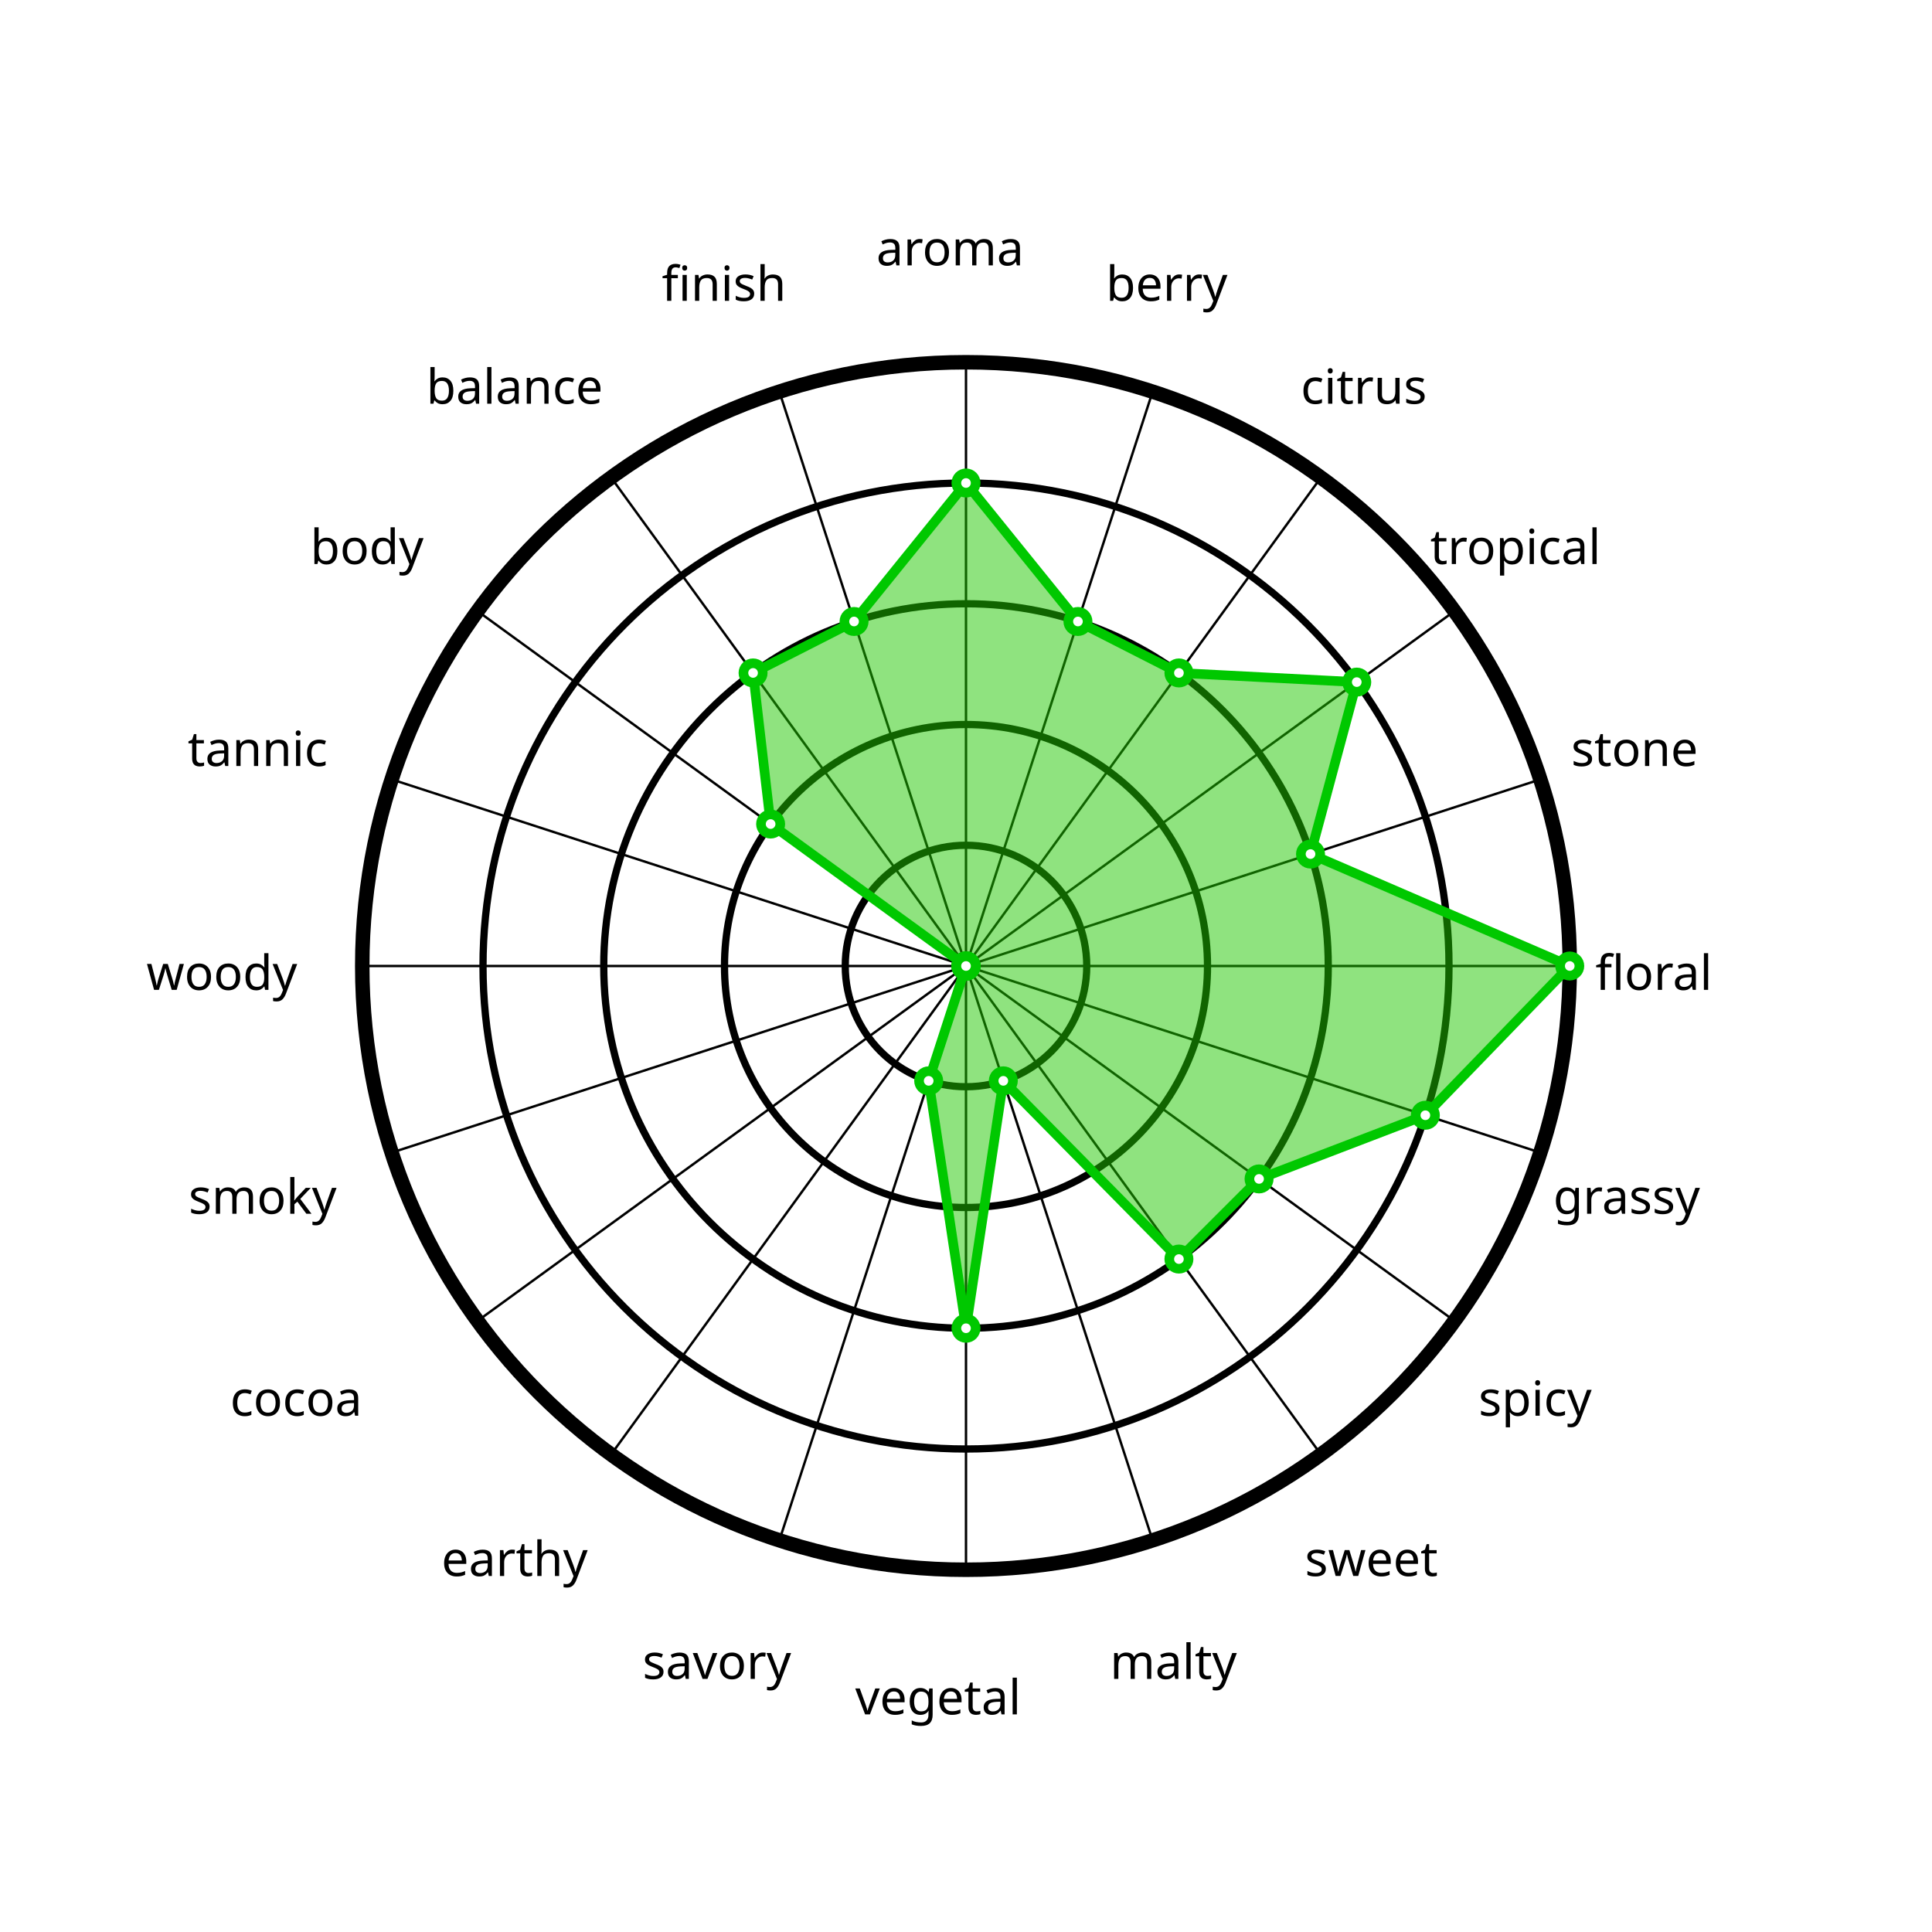
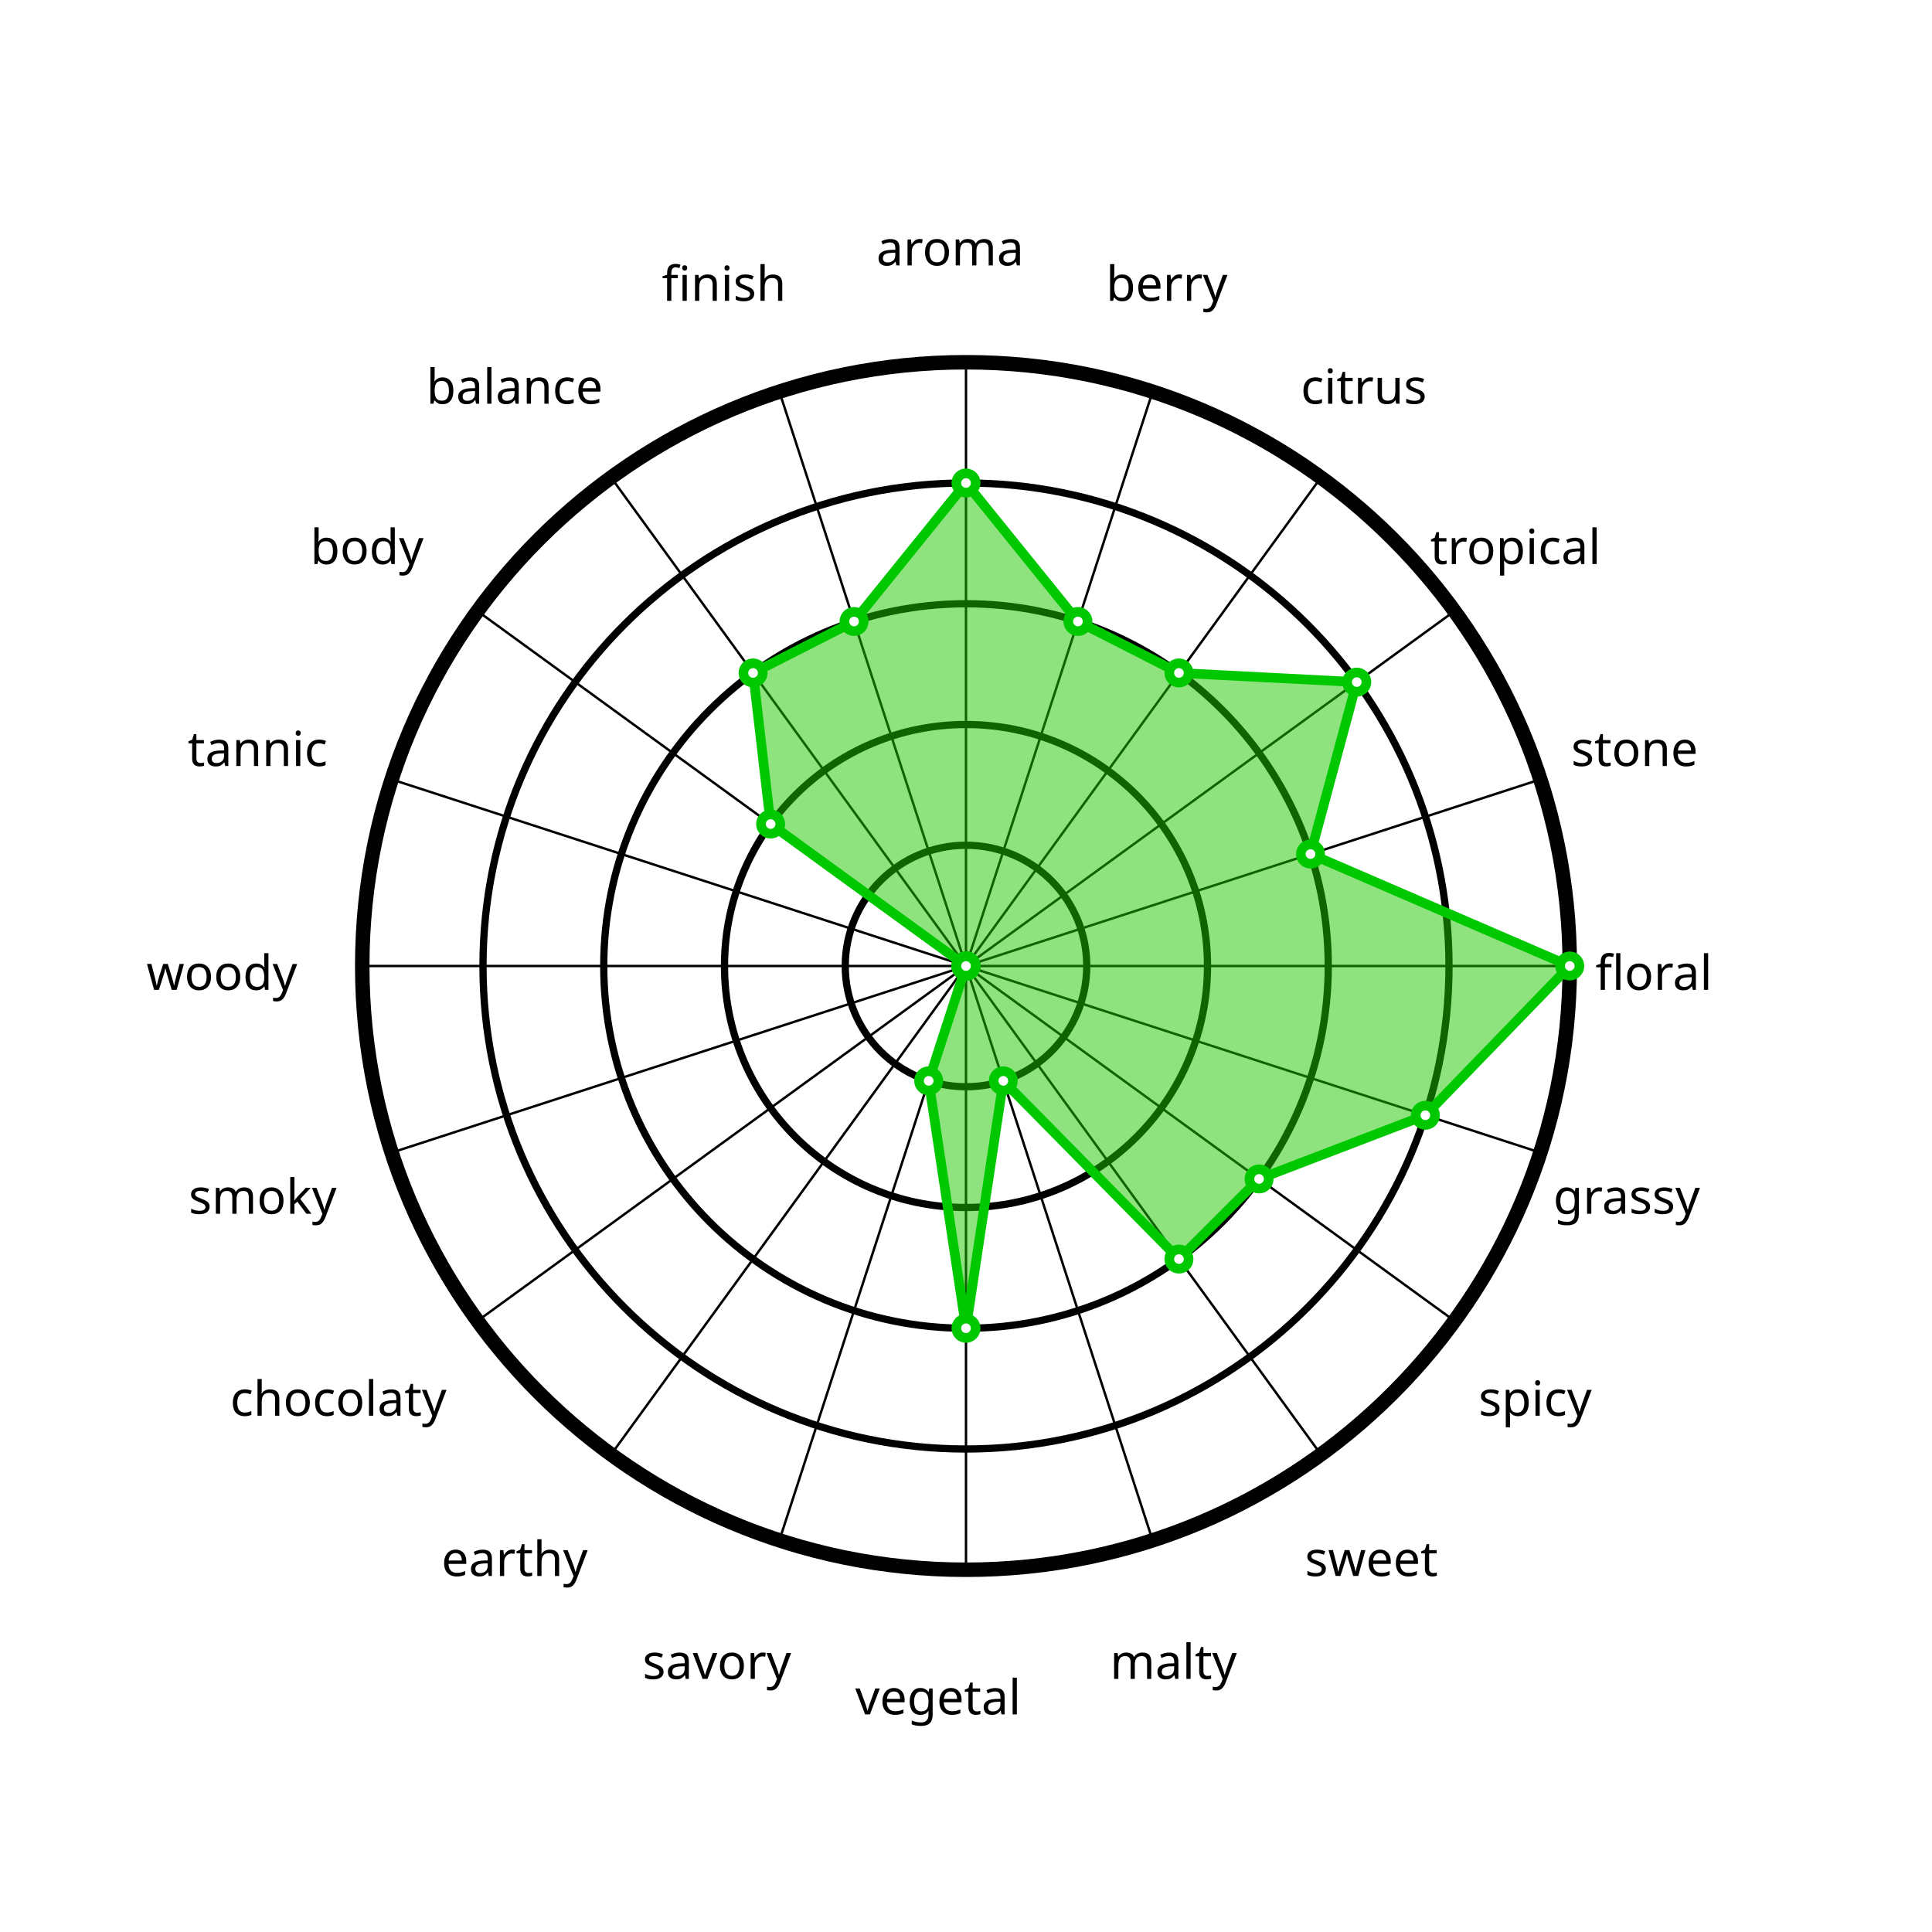
<svg xmlns="http://www.w3.org/2000/svg" id="d3wheel" class="wheel-container__flavor-wheel" viewBox="-400 -400 800 800" version="1.1" baseProfile="full" style="block-size:850px;height:850px;inline-size:850px;perspective-origin:425px 425px;transform-origin:425px 425px;width:850px;">
  <g class="flavor-wheel__ring-grid" style="block-size:auto;height:auto;inline-size:auto;overflow-block:visible;overflow-inline:visible;overflow-x:visible;overflow-y:visible;perspective-origin:400px 400px;transform-origin:0px 0px;width:auto;">
    <circle cx="0" cy="0" r="50" class="ring-grid__circle" style="block-size:auto;fill:none;height:auto;inline-size:auto;overflow-block:visible;overflow-inline:visible;overflow-x:visible;overflow-y:visible;perspective-origin:400px 400px;r:50px;stroke:rgb(0, 0, 0);stroke-width:3px;transform-origin:0px 0px;user-select:none;width:auto;" />
    <circle cx="0" cy="0" r="100" class="ring-grid__circle" style="block-size:auto;fill:none;height:auto;inline-size:auto;overflow-block:visible;overflow-inline:visible;overflow-x:visible;overflow-y:visible;perspective-origin:400px 400px;r:100px;stroke:rgb(0, 0, 0);stroke-width:3px;transform-origin:0px 0px;user-select:none;width:auto;" />
    <circle cx="0" cy="0" r="150" class="ring-grid__circle" style="block-size:auto;fill:none;height:auto;inline-size:auto;overflow-block:visible;overflow-inline:visible;overflow-x:visible;overflow-y:visible;perspective-origin:400px 400px;r:150px;stroke:rgb(0, 0, 0);stroke-width:3px;transform-origin:0px 0px;user-select:none;width:auto;" />
    <circle cx="0" cy="0" r="200" class="ring-grid__circle" style="block-size:auto;fill:none;height:auto;inline-size:auto;overflow-block:visible;overflow-inline:visible;overflow-x:visible;overflow-y:visible;perspective-origin:400px 400px;r:200px;stroke:rgb(0, 0, 0);stroke-width:3px;transform-origin:0px 0px;user-select:none;width:auto;" />
    <circle cx="0" cy="0" r="250" class="ring-grid__circle" style="block-size:auto;fill:none;height:auto;inline-size:auto;overflow-block:visible;overflow-inline:visible;overflow-x:visible;overflow-y:visible;perspective-origin:400px 400px;r:250px;stroke:rgb(0, 0, 0);stroke-width:6px;transform-origin:0px 0px;user-select:none;width:auto;" />
  </g>
  <g class="flavor-wheel__ray-grid" style="block-size:auto;height:auto;inline-size:auto;overflow-block:visible;overflow-inline:visible;overflow-x:visible;overflow-y:visible;perspective-origin:400px 400px;transform-origin:0px 0px;width:auto;">
    <line x1="0" y1="0" x2="250" y2="0" class="ray-grid__ray" style="block-size:auto;height:auto;inline-size:auto;overflow-block:visible;overflow-inline:visible;overflow-x:visible;overflow-y:visible;perspective-origin:400px 400px;stroke:rgb(0, 0, 0);transform-origin:0px 0px;user-select:none;width:auto;" />
    <line x1="0" y1="0" x2="237.764" y2="-77.254" class="ray-grid__ray" style="block-size:auto;height:auto;inline-size:auto;overflow-block:visible;overflow-inline:visible;overflow-x:visible;overflow-y:visible;perspective-origin:400px 400px;stroke:rgb(0, 0, 0);transform-origin:0px 0px;user-select:none;width:auto;" />
    <line x1="0" y1="0" x2="202.254" y2="-146.946" class="ray-grid__ray" style="block-size:auto;height:auto;inline-size:auto;overflow-block:visible;overflow-inline:visible;overflow-x:visible;overflow-y:visible;perspective-origin:400px 400px;stroke:rgb(0, 0, 0);transform-origin:0px 0px;user-select:none;width:auto;" />
    <line x1="0" y1="0" x2="146.946" y2="-202.254" class="ray-grid__ray" style="block-size:auto;height:auto;inline-size:auto;overflow-block:visible;overflow-inline:visible;overflow-x:visible;overflow-y:visible;perspective-origin:400px 400px;stroke:rgb(0, 0, 0);transform-origin:0px 0px;user-select:none;width:auto;" />
    <line x1="0" y1="0" x2="77.254" y2="-237.764" class="ray-grid__ray" style="block-size:auto;height:auto;inline-size:auto;overflow-block:visible;overflow-inline:visible;overflow-x:visible;overflow-y:visible;perspective-origin:400px 400px;stroke:rgb(0, 0, 0);transform-origin:0px 0px;user-select:none;width:auto;" />
    <line x1="0" y1="0" x2="1.5308084989341916e-14" y2="-250" class="ray-grid__ray" style="block-size:auto;height:auto;inline-size:auto;overflow-block:visible;overflow-inline:visible;overflow-x:visible;overflow-y:visible;perspective-origin:400px 400px;stroke:rgb(0, 0, 0);transform-origin:0px 0px;user-select:none;width:auto;" />
    <line x1="0" y1="0" x2="-77.254" y2="-237.764" class="ray-grid__ray" style="block-size:auto;height:auto;inline-size:auto;overflow-block:visible;overflow-inline:visible;overflow-x:visible;overflow-y:visible;perspective-origin:400px 400px;stroke:rgb(0, 0, 0);transform-origin:0px 0px;user-select:none;width:auto;" />
    <line x1="0" y1="0" x2="-146.946" y2="-202.254" class="ray-grid__ray" style="block-size:auto;height:auto;inline-size:auto;overflow-block:visible;overflow-inline:visible;overflow-x:visible;overflow-y:visible;perspective-origin:400px 400px;stroke:rgb(0, 0, 0);transform-origin:0px 0px;user-select:none;width:auto;" />
    <line x1="0" y1="0" x2="-202.254" y2="-146.946" class="ray-grid__ray" style="block-size:auto;height:auto;inline-size:auto;overflow-block:visible;overflow-inline:visible;overflow-x:visible;overflow-y:visible;perspective-origin:400px 400px;stroke:rgb(0, 0, 0);transform-origin:0px 0px;user-select:none;width:auto;" />
    <line x1="0" y1="0" x2="-237.764" y2="-77.254" class="ray-grid__ray" style="block-size:auto;height:auto;inline-size:auto;overflow-block:visible;overflow-inline:visible;overflow-x:visible;overflow-y:visible;perspective-origin:400px 400px;stroke:rgb(0, 0, 0);transform-origin:0px 0px;user-select:none;width:auto;" />
    <line x1="0" y1="0" x2="-250" y2="-3.061616997868383e-14" class="ray-grid__ray" style="block-size:auto;height:auto;inline-size:auto;overflow-block:visible;overflow-inline:visible;overflow-x:visible;overflow-y:visible;perspective-origin:400px 400px;stroke:rgb(0, 0, 0);transform-origin:0px 0px;user-select:none;width:auto;" />
    <line x1="0" y1="0" x2="-237.764" y2="77.254" class="ray-grid__ray" style="block-size:auto;height:auto;inline-size:auto;overflow-block:visible;overflow-inline:visible;overflow-x:visible;overflow-y:visible;perspective-origin:400px 400px;stroke:rgb(0, 0, 0);transform-origin:0px 0px;user-select:none;width:auto;" />
    <line x1="0" y1="0" x2="-202.254" y2="146.946" class="ray-grid__ray" style="block-size:auto;height:auto;inline-size:auto;overflow-block:visible;overflow-inline:visible;overflow-x:visible;overflow-y:visible;perspective-origin:400px 400px;stroke:rgb(0, 0, 0);transform-origin:0px 0px;user-select:none;width:auto;" />
    <line x1="0" y1="0" x2="-146.946" y2="202.254" class="ray-grid__ray" style="block-size:auto;height:auto;inline-size:auto;overflow-block:visible;overflow-inline:visible;overflow-x:visible;overflow-y:visible;perspective-origin:400px 400px;stroke:rgb(0, 0, 0);transform-origin:0px 0px;user-select:none;width:auto;" />
    <line x1="0" y1="0" x2="-77.254" y2="237.764" class="ray-grid__ray" style="block-size:auto;height:auto;inline-size:auto;overflow-block:visible;overflow-inline:visible;overflow-x:visible;overflow-y:visible;perspective-origin:400px 400px;stroke:rgb(0, 0, 0);transform-origin:0px 0px;user-select:none;width:auto;" />
    <line x1="0" y1="0" x2="-4.5924254968025744e-14" y2="250" class="ray-grid__ray" style="block-size:auto;height:auto;inline-size:auto;overflow-block:visible;overflow-inline:visible;overflow-x:visible;overflow-y:visible;perspective-origin:400px 400px;stroke:rgb(0, 0, 0);transform-origin:0px 0px;user-select:none;width:auto;" />
    <line x1="0" y1="0" x2="77.254" y2="237.764" class="ray-grid__ray" style="block-size:auto;height:auto;inline-size:auto;overflow-block:visible;overflow-inline:visible;overflow-x:visible;overflow-y:visible;perspective-origin:400px 400px;stroke:rgb(0, 0, 0);transform-origin:0px 0px;user-select:none;width:auto;" />
    <line x1="0" y1="0" x2="146.946" y2="202.254" class="ray-grid__ray" style="block-size:auto;height:auto;inline-size:auto;overflow-block:visible;overflow-inline:visible;overflow-x:visible;overflow-y:visible;perspective-origin:400px 400px;stroke:rgb(0, 0, 0);transform-origin:0px 0px;user-select:none;width:auto;" />
    <line x1="0" y1="0" x2="202.254" y2="146.946" class="ray-grid__ray" style="block-size:auto;height:auto;inline-size:auto;overflow-block:visible;overflow-inline:visible;overflow-x:visible;overflow-y:visible;perspective-origin:400px 400px;stroke:rgb(0, 0, 0);transform-origin:0px 0px;user-select:none;width:auto;" />
    <line x1="0" y1="0" x2="237.764" y2="77.254" class="ray-grid__ray" style="block-size:auto;height:auto;inline-size:auto;overflow-block:visible;overflow-inline:visible;overflow-x:visible;overflow-y:visible;perspective-origin:400px 400px;stroke:rgb(0, 0, 0);transform-origin:0px 0px;user-select:none;width:auto;" />
  </g>
  <g class="flavor-wheel__flavor-labels" style="block-size:auto;height:auto;inline-size:auto;overflow-block:visible;overflow-inline:visible;overflow-x:visible;overflow-y:visible;perspective-origin:400px 400px;transform-origin:0px 0px;width:auto;">
    <text class="flavor-labels__label" x="260.627" y="-10.118" style="block-size:auto;font-family:sans-serif;font-size:20px;height:auto;inline-size:auto;overflow-block:visible;overflow-inline:visible;overflow-x:visible;overflow-y:visible;perspective-origin:400px 400px;text-transform:uppercase;transform-origin:0px 0px;width:auto;">
      <tspan class="label__line" x="260.627" dy="1em" style="block-size:auto;font-family:sans-serif;font-size:20px;height:auto;inline-size:auto;overflow-block:visible;overflow-inline:visible;overflow-x:visible;overflow-y:visible;perspective-origin:41.333px 10.75px;text-transform:uppercase;transform-origin:0px 0px;width:auto;">floral</tspan>
    </text>
    <text class="flavor-labels__label" x="250.572" y="-102.823" style="block-size:auto;font-family:sans-serif;font-size:20px;height:auto;inline-size:auto;overflow-block:visible;overflow-inline:visible;overflow-x:visible;overflow-y:visible;perspective-origin:400px 400px;text-transform:uppercase;transform-origin:0px 0px;width:auto;">
      <tspan class="label__line" x="250.572" dy="1em" style="block-size:auto;font-family:sans-serif;font-size:20px;height:auto;inline-size:auto;overflow-block:visible;overflow-inline:visible;overflow-x:visible;overflow-y:visible;perspective-origin:36.417px 10.75px;text-transform:uppercase;transform-origin:0px 0px;width:auto;">stone</tspan>
    </text>
    <text class="flavor-labels__label" x="192.227" y="-186.453" style="block-size:auto;font-family:sans-serif;font-size:20px;height:auto;inline-size:auto;overflow-block:visible;overflow-inline:visible;overflow-x:visible;overflow-y:visible;perspective-origin:400px 400px;text-transform:uppercase;transform-origin:0px 0px;width:auto;">
      <tspan class="label__line" x="192.227" dy="1em" style="block-size:auto;font-family:sans-serif;font-size:20px;height:auto;inline-size:auto;overflow-block:visible;overflow-inline:visible;overflow-x:visible;overflow-y:visible;perspective-origin:53.133px 10.75px;text-transform:uppercase;transform-origin:0px 0px;width:auto;">tropical</tspan>
    </text>
    <text class="flavor-labels__label" x="138.641" y="-252.823" style="block-size:auto;font-family:sans-serif;font-size:20px;height:auto;inline-size:auto;overflow-block:visible;overflow-inline:visible;overflow-x:visible;overflow-y:visible;perspective-origin:400px 400px;text-transform:uppercase;transform-origin:0px 0px;width:auto;">
      <tspan class="label__line" x="138.641" dy="1em" style="block-size:auto;font-family:sans-serif;font-size:20px;height:auto;inline-size:auto;overflow-block:visible;overflow-inline:visible;overflow-x:visible;overflow-y:visible;perspective-origin:39.55px 10.75px;text-transform:uppercase;transform-origin:0px 0px;width:auto;">citrus</tspan>
    </text>
    <text class="flavor-labels__label" x="57.96" y="-295.435" style="block-size:auto;font-family:sans-serif;font-size:20px;height:auto;inline-size:auto;overflow-block:visible;overflow-inline:visible;overflow-x:visible;overflow-y:visible;perspective-origin:400px 400px;text-transform:uppercase;transform-origin:0px 0px;width:auto;">
      <tspan class="label__line" x="57.96" dy="1em" style="block-size:auto;font-family:sans-serif;font-size:20px;height:auto;inline-size:auto;overflow-block:visible;overflow-inline:visible;overflow-x:visible;overflow-y:visible;perspective-origin:36.417px 10.75px;text-transform:uppercase;transform-origin:0px 0px;width:auto;">berry</tspan>
    </text>
    <text class="flavor-labels__label" x="-37.137" y="-310.118" style="block-size:auto;font-family:sans-serif;font-size:20px;height:auto;inline-size:auto;overflow-block:visible;overflow-inline:visible;overflow-x:visible;overflow-y:visible;perspective-origin:400px 400px;text-transform:uppercase;transform-origin:0px 0px;width:auto;">
      <tspan class="label__line" x="-37.137" dy="1em" style="block-size:auto;font-family:sans-serif;font-size:20px;height:auto;inline-size:auto;overflow-block:visible;overflow-inline:visible;overflow-x:visible;overflow-y:visible;perspective-origin:38.958px 10.75px;text-transform:uppercase;transform-origin:0px 0px;width:auto;">aroma</tspan>
    </text>
    <text class="flavor-labels__label" x="-125.952" y="-295.435" style="block-size:auto;font-family:sans-serif;font-size:20px;height:auto;inline-size:auto;overflow-block:visible;overflow-inline:visible;overflow-x:visible;overflow-y:visible;perspective-origin:400px 400px;text-transform:uppercase;transform-origin:0px 0px;width:auto;">
      <tspan class="label__line" x="-125.952" dy="1em" style="block-size:auto;font-family:sans-serif;font-size:20px;height:auto;inline-size:auto;overflow-block:visible;overflow-inline:visible;overflow-x:visible;overflow-y:visible;perspective-origin:34.825px 10.75px;text-transform:uppercase;transform-origin:0px 0px;width:auto;">finish</tspan>
    </text>
    <text class="flavor-labels__label" x="-223.481" y="-252.823" style="block-size:auto;font-family:sans-serif;font-size:20px;height:auto;inline-size:auto;overflow-block:visible;overflow-inline:visible;overflow-x:visible;overflow-y:visible;perspective-origin:400px 400px;text-transform:uppercase;transform-origin:0px 0px;width:auto;">
      <tspan class="label__line" x="-223.481" dy="1em" style="block-size:auto;font-family:sans-serif;font-size:20px;height:auto;inline-size:auto;overflow-block:visible;overflow-inline:visible;overflow-x:visible;overflow-y:visible;perspective-origin:49.592px 10.75px;text-transform:uppercase;transform-origin:0px 0px;width:auto;">balance</tspan>
    </text>
    <text class="flavor-labels__label" x="-271.513" y="-186.453" style="block-size:auto;font-family:sans-serif;font-size:20px;height:auto;inline-size:auto;overflow-block:visible;overflow-inline:visible;overflow-x:visible;overflow-y:visible;perspective-origin:400px 400px;text-transform:uppercase;transform-origin:0px 0px;width:auto;">
      <tspan class="label__line" x="-271.513" dy="1em" style="block-size:auto;font-family:sans-serif;font-size:20px;height:auto;inline-size:auto;overflow-block:visible;overflow-inline:visible;overflow-x:visible;overflow-y:visible;perspective-origin:30.108px 10.75px;text-transform:uppercase;transform-origin:0px 0px;width:auto;">body</tspan>
    </text>
    <text class="flavor-labels__label" x="-322.274" y="-102.823" style="block-size:auto;font-family:sans-serif;font-size:20px;height:auto;inline-size:auto;overflow-block:visible;overflow-inline:visible;overflow-x:visible;overflow-y:visible;perspective-origin:400px 400px;text-transform:uppercase;transform-origin:0px 0px;width:auto;">
      <tspan class="label__line" x="-322.274" dy="1em" style="block-size:auto;font-family:sans-serif;font-size:20px;height:auto;inline-size:auto;overflow-block:visible;overflow-inline:visible;overflow-x:visible;overflow-y:visible;perspective-origin:38.767px 10.75px;text-transform:uppercase;transform-origin:0px 0px;width:auto;">tannic</tspan>
    </text>
    <text class="flavor-labels__label" x="-339.357" y="-10.118" style="block-size:auto;font-family:sans-serif;font-size:20px;height:auto;inline-size:auto;overflow-block:visible;overflow-inline:visible;overflow-x:visible;overflow-y:visible;perspective-origin:400px 400px;text-transform:uppercase;transform-origin:0px 0px;width:auto;">
      <tspan class="label__line" x="-339.357" dy="1em" style="block-size:auto;font-family:sans-serif;font-size:20px;height:auto;inline-size:auto;overflow-block:visible;overflow-inline:visible;overflow-x:visible;overflow-y:visible;perspective-origin:41.317px 10.75px;text-transform:uppercase;transform-origin:0px 0px;width:auto;">woody</tspan>
    </text>
    <text class="flavor-labels__label" x="-321.897" y="82.587" style="block-size:auto;font-family:sans-serif;font-size:20px;height:auto;inline-size:auto;overflow-block:visible;overflow-inline:visible;overflow-x:visible;overflow-y:visible;perspective-origin:400px 400px;text-transform:uppercase;transform-origin:0px 0px;width:auto;">
      <tspan class="label__line" x="-321.897" dy="1em" style="block-size:auto;font-family:sans-serif;font-size:20px;height:auto;inline-size:auto;overflow-block:visible;overflow-inline:visible;overflow-x:visible;overflow-y:visible;perspective-origin:38.367px 10.75px;text-transform:uppercase;transform-origin:0px 0px;width:auto;">smoky</tspan>
    </text>
    <text class="flavor-labels__label" x="-304.674" y="166.218" style="block-size:auto;font-family:sans-serif;font-size:20px;height:auto;inline-size:auto;overflow-block:visible;overflow-inline:visible;overflow-x:visible;overflow-y:visible;perspective-origin:400px 400px;text-transform:uppercase;transform-origin:0px 0px;width:auto;">
-       <tspan class="label__line" x="-304.674" dy="1em" style="block-size:auto;font-family:sans-serif;font-size:20px;height:auto;inline-size:auto;overflow-block:visible;overflow-inline:visible;overflow-x:visible;overflow-y:visible;perspective-origin:65.342px 10.75px;text-transform:uppercase;transform-origin:0px 0px;width:auto;">cocoa</tspan>
+       <tspan class="label__line" x="-304.674" dy="1em" style="block-size:auto;font-family:sans-serif;font-size:20px;height:auto;inline-size:auto;overflow-block:visible;overflow-inline:visible;overflow-x:visible;overflow-y:visible;perspective-origin:65.342px 10.75px;text-transform:uppercase;transform-origin:0px 0px;width:auto;">chocolaty</tspan>
    </text>
    <text class="flavor-labels__label" x="-217.19" y="232.587" style="block-size:auto;font-family:sans-serif;font-size:20px;height:auto;inline-size:auto;overflow-block:visible;overflow-inline:visible;overflow-x:visible;overflow-y:visible;perspective-origin:400px 400px;text-transform:uppercase;transform-origin:0px 0px;width:auto;">
      <tspan class="label__line" x="-217.19" dy="1em" style="block-size:auto;font-family:sans-serif;font-size:20px;height:auto;inline-size:auto;overflow-block:visible;overflow-inline:visible;overflow-x:visible;overflow-y:visible;perspective-origin:42.908px 10.75px;text-transform:uppercase;transform-origin:0px 0px;width:auto;">earthy</tspan>
    </text>
    <text class="flavor-labels__label" x="-133.936" y="275.199" style="block-size:auto;font-family:sans-serif;font-size:20px;height:auto;inline-size:auto;overflow-block:visible;overflow-inline:visible;overflow-x:visible;overflow-y:visible;perspective-origin:400px 400px;text-transform:uppercase;transform-origin:0px 0px;width:auto;">
      <tspan class="label__line" x="-133.936" dy="1em" style="block-size:auto;font-family:sans-serif;font-size:20px;height:auto;inline-size:auto;overflow-block:visible;overflow-inline:visible;overflow-x:visible;overflow-y:visible;perspective-origin:43.308px 10.75px;text-transform:uppercase;transform-origin:0px 0px;width:auto;">savory</tspan>
    </text>
    <text class="flavor-labels__label" x="-45.851" y="289.882" style="block-size:auto;font-family:sans-serif;font-size:20px;height:auto;inline-size:auto;overflow-block:visible;overflow-inline:visible;overflow-x:visible;overflow-y:visible;perspective-origin:400px 400px;text-transform:uppercase;transform-origin:0px 0px;width:auto;">
      <tspan class="label__line" x="-45.851" dy="1em" style="block-size:auto;font-family:sans-serif;font-size:20px;height:auto;inline-size:auto;overflow-block:visible;overflow-inline:visible;overflow-x:visible;overflow-y:visible;perspective-origin:48.217px 10.75px;text-transform:uppercase;transform-origin:0px 0px;width:auto;">vegetal</tspan>
    </text>
    <text class="flavor-labels__label" x="59.638" y="275.199" style="block-size:auto;font-family:sans-serif;font-size:20px;height:auto;inline-size:auto;overflow-block:visible;overflow-inline:visible;overflow-x:visible;overflow-y:visible;perspective-origin:400px 400px;text-transform:uppercase;transform-origin:0px 0px;width:auto;">
      <tspan class="label__line" x="59.638" dy="1em" style="block-size:auto;font-family:sans-serif;font-size:20px;height:auto;inline-size:auto;overflow-block:visible;overflow-inline:visible;overflow-x:visible;overflow-y:visible;perspective-origin:34.633px 10.75px;text-transform:uppercase;transform-origin:0px 0px;width:auto;">malty</tspan>
    </text>
    <text class="flavor-labels__label" x="140.32" y="232.587" style="block-size:auto;font-family:sans-serif;font-size:20px;height:auto;inline-size:auto;overflow-block:visible;overflow-inline:visible;overflow-x:visible;overflow-y:visible;perspective-origin:400px 400px;text-transform:uppercase;transform-origin:0px 0px;width:auto;">
      <tspan class="label__line" x="140.32" dy="1em" style="block-size:auto;font-family:sans-serif;font-size:20px;height:auto;inline-size:auto;overflow-block:visible;overflow-inline:visible;overflow-x:visible;overflow-y:visible;perspective-origin:37.767px 10.75px;text-transform:uppercase;transform-origin:0px 0px;width:auto;">sweet</tspan>
    </text>
    <text class="flavor-labels__label" x="212.235" y="166.218" style="block-size:auto;font-family:sans-serif;font-size:20px;height:auto;inline-size:auto;overflow-block:visible;overflow-inline:visible;overflow-x:visible;overflow-y:visible;perspective-origin:400px 400px;text-transform:uppercase;transform-origin:0px 0px;width:auto;">
      <tspan class="label__line" x="212.235" dy="1em" style="block-size:auto;font-family:sans-serif;font-size:20px;height:auto;inline-size:auto;overflow-block:visible;overflow-inline:visible;overflow-x:visible;overflow-y:visible;perspective-origin:31.875px 10.75px;text-transform:uppercase;transform-origin:0px 0px;width:auto;">spicy</tspan>
    </text>
    <text class="flavor-labels__label" x="243.176" y="82.587" style="block-size:auto;font-family:sans-serif;font-size:20px;height:auto;inline-size:auto;overflow-block:visible;overflow-inline:visible;overflow-x:visible;overflow-y:visible;perspective-origin:400px 400px;text-transform:uppercase;transform-origin:0px 0px;width:auto;">
      <tspan class="label__line" x="243.176" dy="1em" style="block-size:auto;font-family:sans-serif;font-size:20px;height:auto;inline-size:auto;overflow-block:visible;overflow-inline:visible;overflow-x:visible;overflow-y:visible;perspective-origin:44.275px 10.75px;text-transform:uppercase;transform-origin:0px 0px;width:auto;">grassy</tspan>
    </text>
  </g>
  <g class="flavor-wheel__data-polyline" style="block-size:auto;height:auto;inline-size:auto;overflow-block:visible;overflow-inline:visible;overflow-x:visible;overflow-y:visible;perspective-origin:400px 400px;transform-origin:0px 0px;width:auto;">
    <path class="data-polyline__path" d="M250,0L142.658,-46.353L161.803,-117.557L88.168,-121.353L46.353,-142.658L1.2246467991473532e-14,-200L-46.353,-142.658L-88.168,-121.353L-80.902,-58.779L0,0L0,0L0,0L0,0L0,0L-15.451,47.553L-2.7554552980815446e-14,150L15.451,47.553L88.168,121.353L121.353,88.168L190.211,61.803L250,0" style="block-size:auto;d:path(&quot;M 250 0 L 142.658 -46.353 L 161.803 -117.557 L 88.168 -121.353 L 46.353 -142.658 L 1.22465e-14 -200 L -46.353 -142.658 L -88.168 -121.353 L -80.902 -58.779 L 0 0 L 0 0 L 0 0 L 0 0 L 0 0 L -15.451 47.553 L -2.75546e-14 150 L 15.451 47.553 L 88.168 121.353 L 121.353 88.168 L 190.211 61.803 L 250 0&quot;);fill:rgba(32, 200, 0, 0.5);height:auto;inline-size:auto;overflow-block:visible;overflow-inline:visible;overflow-x:visible;overflow-y:visible;perspective-origin:400px 400px;stroke:rgb(0, 200, 0);stroke-width:4px;transform-origin:0px 0px;user-select:none;width:auto;" />
  </g>
  <g class="flavor-wheel__data-points" style="block-size:auto;height:auto;inline-size:auto;overflow-block:visible;overflow-inline:visible;overflow-x:visible;overflow-y:visible;perspective-origin:400px 400px;transform-origin:0px 0px;width:auto;">
    <g class="data-points__point-group" style="block-size:auto;height:auto;inline-size:auto;overflow-block:visible;overflow-inline:visible;overflow-x:visible;overflow-y:visible;perspective-origin:400px 400px;transform-origin:0px 0px;width:auto;">
      <circle class="data-points__point" r="4" cx="250" cy="0" style="block-size:auto;cx:250px;fill:rgb(255, 255, 255);height:auto;inline-size:auto;overflow-block:visible;overflow-inline:visible;overflow-x:visible;overflow-y:visible;perspective-origin:400px 400px;r:4px;stroke:rgb(0, 200, 0);stroke-width:4px;transform-origin:0px 0px;user-select:none;width:auto;" />
      <circle class="data-points__point" r="4" cx="142.658" cy="-46.353" style="block-size:auto;cx:142.658px;cy:-46.353px;fill:rgb(255, 255, 255);height:auto;inline-size:auto;overflow-block:visible;overflow-inline:visible;overflow-x:visible;overflow-y:visible;perspective-origin:400px 400px;r:4px;stroke:rgb(0, 200, 0);stroke-width:4px;transform-origin:0px 0px;user-select:none;width:auto;" />
      <circle class="data-points__point" r="4" cx="161.803" cy="-117.557" style="block-size:auto;cx:161.803px;cy:-117.557px;fill:rgb(255, 255, 255);height:auto;inline-size:auto;overflow-block:visible;overflow-inline:visible;overflow-x:visible;overflow-y:visible;perspective-origin:400px 400px;r:4px;stroke:rgb(0, 200, 0);stroke-width:4px;transform-origin:0px 0px;user-select:none;width:auto;" />
      <circle class="data-points__point" r="4" cx="88.168" cy="-121.353" style="block-size:auto;cx:88.168px;cy:-121.353px;fill:rgb(255, 255, 255);height:auto;inline-size:auto;overflow-block:visible;overflow-inline:visible;overflow-x:visible;overflow-y:visible;perspective-origin:400px 400px;r:4px;stroke:rgb(0, 200, 0);stroke-width:4px;transform-origin:0px 0px;user-select:none;width:auto;" />
      <circle class="data-points__point" r="4" cx="46.353" cy="-142.658" style="block-size:auto;cx:46.353px;cy:-142.658px;fill:rgb(255, 255, 255);height:auto;inline-size:auto;overflow-block:visible;overflow-inline:visible;overflow-x:visible;overflow-y:visible;perspective-origin:400px 400px;r:4px;stroke:rgb(0, 200, 0);stroke-width:4px;transform-origin:0px 0px;user-select:none;width:auto;" />
      <circle class="data-points__point" r="4" cx="1.2246467991473532e-14" cy="-200" style="block-size:auto;cx:1.22465e-14px;cy:-200px;fill:rgb(255, 255, 255);height:auto;inline-size:auto;overflow-block:visible;overflow-inline:visible;overflow-x:visible;overflow-y:visible;perspective-origin:400px 400px;r:4px;stroke:rgb(0, 200, 0);stroke-width:4px;transform-origin:0px 0px;user-select:none;width:auto;" />
      <circle class="data-points__point" r="4" cx="-46.353" cy="-142.658" style="block-size:auto;cx:-46.353px;cy:-142.658px;fill:rgb(255, 255, 255);height:auto;inline-size:auto;overflow-block:visible;overflow-inline:visible;overflow-x:visible;overflow-y:visible;perspective-origin:400px 400px;r:4px;stroke:rgb(0, 200, 0);stroke-width:4px;transform-origin:0px 0px;user-select:none;width:auto;" />
      <circle class="data-points__point" r="4" cx="-88.168" cy="-121.353" style="block-size:auto;cx:-88.168px;cy:-121.353px;fill:rgb(255, 255, 255);height:auto;inline-size:auto;overflow-block:visible;overflow-inline:visible;overflow-x:visible;overflow-y:visible;perspective-origin:400px 400px;r:4px;stroke:rgb(0, 200, 0);stroke-width:4px;transform-origin:0px 0px;user-select:none;width:auto;" />
      <circle class="data-points__point" r="4" cx="-80.902" cy="-58.779" style="block-size:auto;cx:-80.902px;cy:-58.779px;fill:rgb(255, 255, 255);height:auto;inline-size:auto;overflow-block:visible;overflow-inline:visible;overflow-x:visible;overflow-y:visible;perspective-origin:400px 400px;r:4px;stroke:rgb(0, 200, 0);stroke-width:4px;transform-origin:0px 0px;user-select:none;width:auto;" />
      <circle class="data-points__point" r="4" cx="0" cy="0" style="block-size:auto;fill:rgb(255, 255, 255);height:auto;inline-size:auto;overflow-block:visible;overflow-inline:visible;overflow-x:visible;overflow-y:visible;perspective-origin:400px 400px;r:4px;stroke:rgb(0, 200, 0);stroke-width:4px;transform-origin:0px 0px;user-select:none;width:auto;" />
      <circle class="data-points__point" r="4" cx="0" cy="0" style="block-size:auto;fill:rgb(255, 255, 255);height:auto;inline-size:auto;overflow-block:visible;overflow-inline:visible;overflow-x:visible;overflow-y:visible;perspective-origin:400px 400px;r:4px;stroke:rgb(0, 200, 0);stroke-width:4px;transform-origin:0px 0px;user-select:none;width:auto;" />
      <circle class="data-points__point" r="4" cx="0" cy="0" style="block-size:auto;fill:rgb(255, 255, 255);height:auto;inline-size:auto;overflow-block:visible;overflow-inline:visible;overflow-x:visible;overflow-y:visible;perspective-origin:400px 400px;r:4px;stroke:rgb(0, 200, 0);stroke-width:4px;transform-origin:0px 0px;user-select:none;width:auto;" />
      <circle class="data-points__point" r="4" cx="0" cy="0" style="block-size:auto;fill:rgb(255, 255, 255);height:auto;inline-size:auto;overflow-block:visible;overflow-inline:visible;overflow-x:visible;overflow-y:visible;perspective-origin:400px 400px;r:4px;stroke:rgb(0, 200, 0);stroke-width:4px;transform-origin:0px 0px;user-select:none;width:auto;" />
      <circle class="data-points__point" r="4" cx="0" cy="0" style="block-size:auto;fill:rgb(255, 255, 255);height:auto;inline-size:auto;overflow-block:visible;overflow-inline:visible;overflow-x:visible;overflow-y:visible;perspective-origin:400px 400px;r:4px;stroke:rgb(0, 200, 0);stroke-width:4px;transform-origin:0px 0px;user-select:none;width:auto;" />
      <circle class="data-points__point" r="4" cx="-15.451" cy="47.553" style="block-size:auto;cx:-15.451px;cy:47.553px;fill:rgb(255, 255, 255);height:auto;inline-size:auto;overflow-block:visible;overflow-inline:visible;overflow-x:visible;overflow-y:visible;perspective-origin:400px 400px;r:4px;stroke:rgb(0, 200, 0);stroke-width:4px;transform-origin:0px 0px;user-select:none;width:auto;" />
      <circle class="data-points__point" r="4" cx="-2.7554552980815446e-14" cy="150" style="block-size:auto;cx:-2.75546e-14px;cy:150px;fill:rgb(255, 255, 255);height:auto;inline-size:auto;overflow-block:visible;overflow-inline:visible;overflow-x:visible;overflow-y:visible;perspective-origin:400px 400px;r:4px;stroke:rgb(0, 200, 0);stroke-width:4px;transform-origin:0px 0px;user-select:none;width:auto;" />
      <circle class="data-points__point" r="4" cx="15.451" cy="47.553" style="block-size:auto;cx:15.451px;cy:47.553px;fill:rgb(255, 255, 255);height:auto;inline-size:auto;overflow-block:visible;overflow-inline:visible;overflow-x:visible;overflow-y:visible;perspective-origin:400px 400px;r:4px;stroke:rgb(0, 200, 0);stroke-width:4px;transform-origin:0px 0px;user-select:none;width:auto;" />
      <circle class="data-points__point" r="4" cx="88.168" cy="121.353" style="block-size:auto;cx:88.168px;cy:121.353px;fill:rgb(255, 255, 255);height:auto;inline-size:auto;overflow-block:visible;overflow-inline:visible;overflow-x:visible;overflow-y:visible;perspective-origin:400px 400px;r:4px;stroke:rgb(0, 200, 0);stroke-width:4px;transform-origin:0px 0px;user-select:none;width:auto;" />
      <circle class="data-points__point" r="4" cx="121.353" cy="88.168" style="block-size:auto;cx:121.353px;cy:88.168px;fill:rgb(255, 255, 255);height:auto;inline-size:auto;overflow-block:visible;overflow-inline:visible;overflow-x:visible;overflow-y:visible;perspective-origin:400px 400px;r:4px;stroke:rgb(0, 200, 0);stroke-width:4px;transform-origin:0px 0px;user-select:none;width:auto;" />
      <circle class="data-points__point" r="4" cx="190.211" cy="61.803" style="block-size:auto;cx:190.211px;cy:61.803px;fill:rgb(255, 255, 255);height:auto;inline-size:auto;overflow-block:visible;overflow-inline:visible;overflow-x:visible;overflow-y:visible;perspective-origin:400px 400px;r:4px;stroke:rgb(0, 200, 0);stroke-width:4px;transform-origin:0px 0px;user-select:none;width:auto;" />
    </g>
  </g>
</svg>
